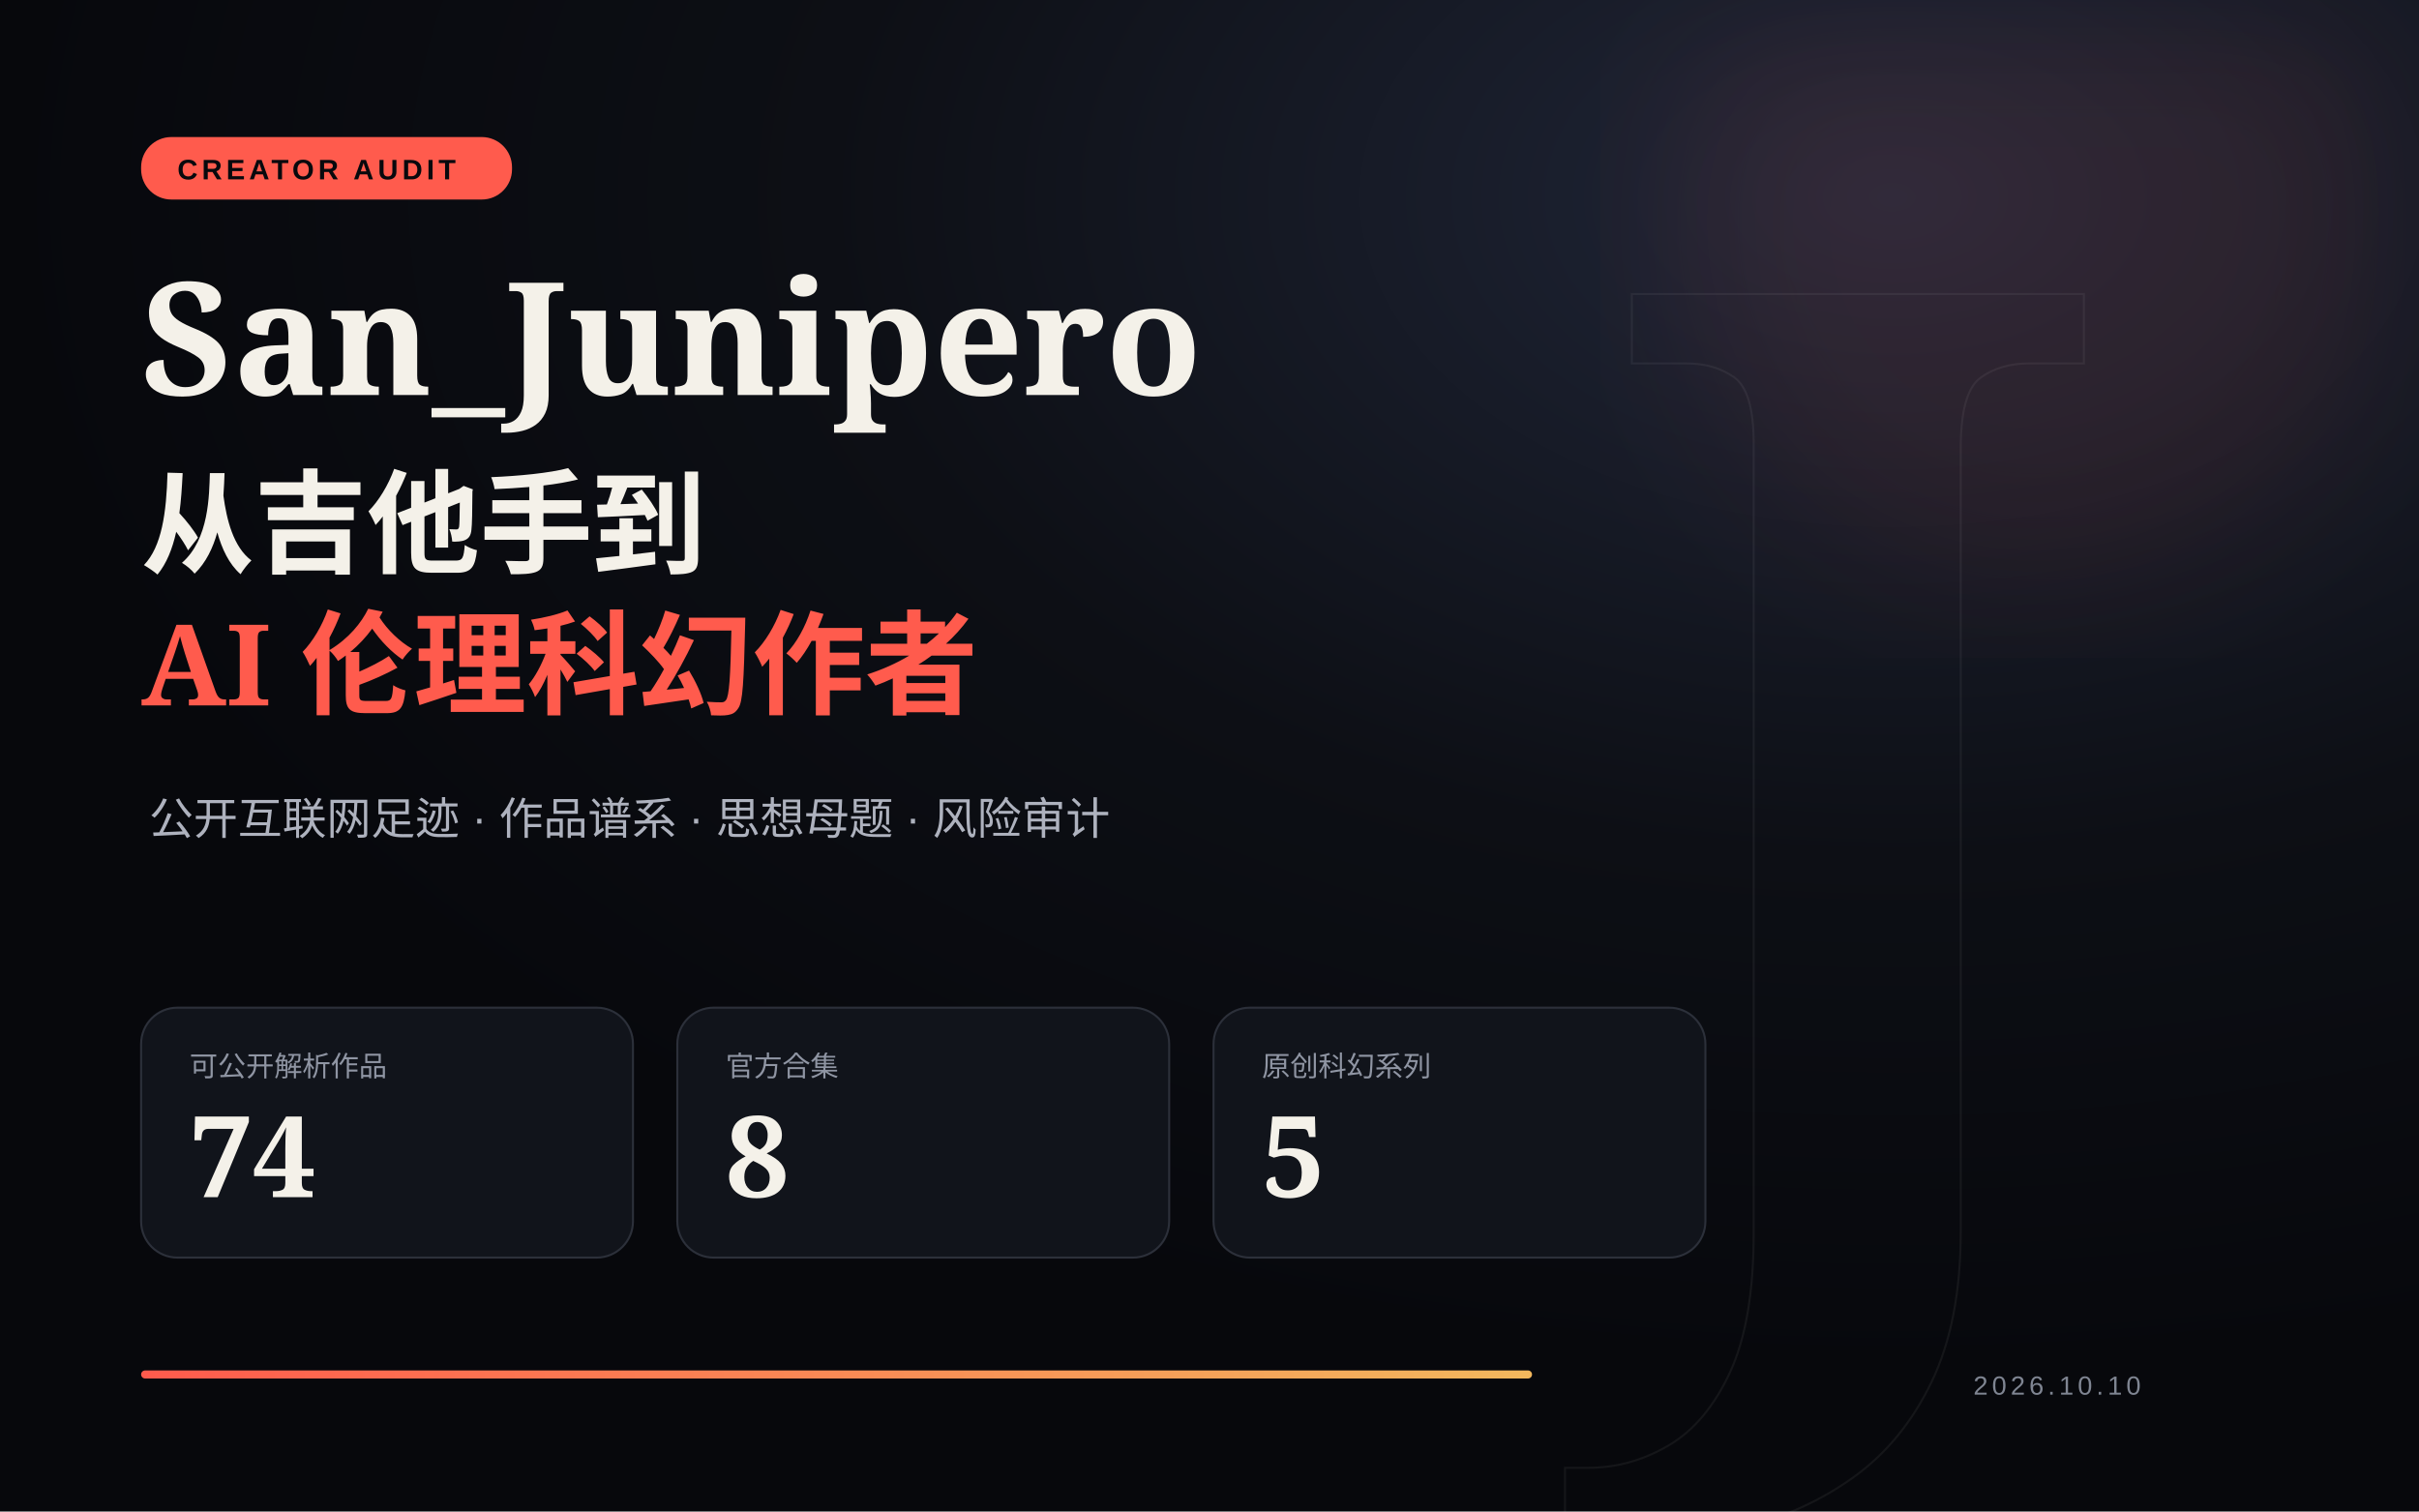
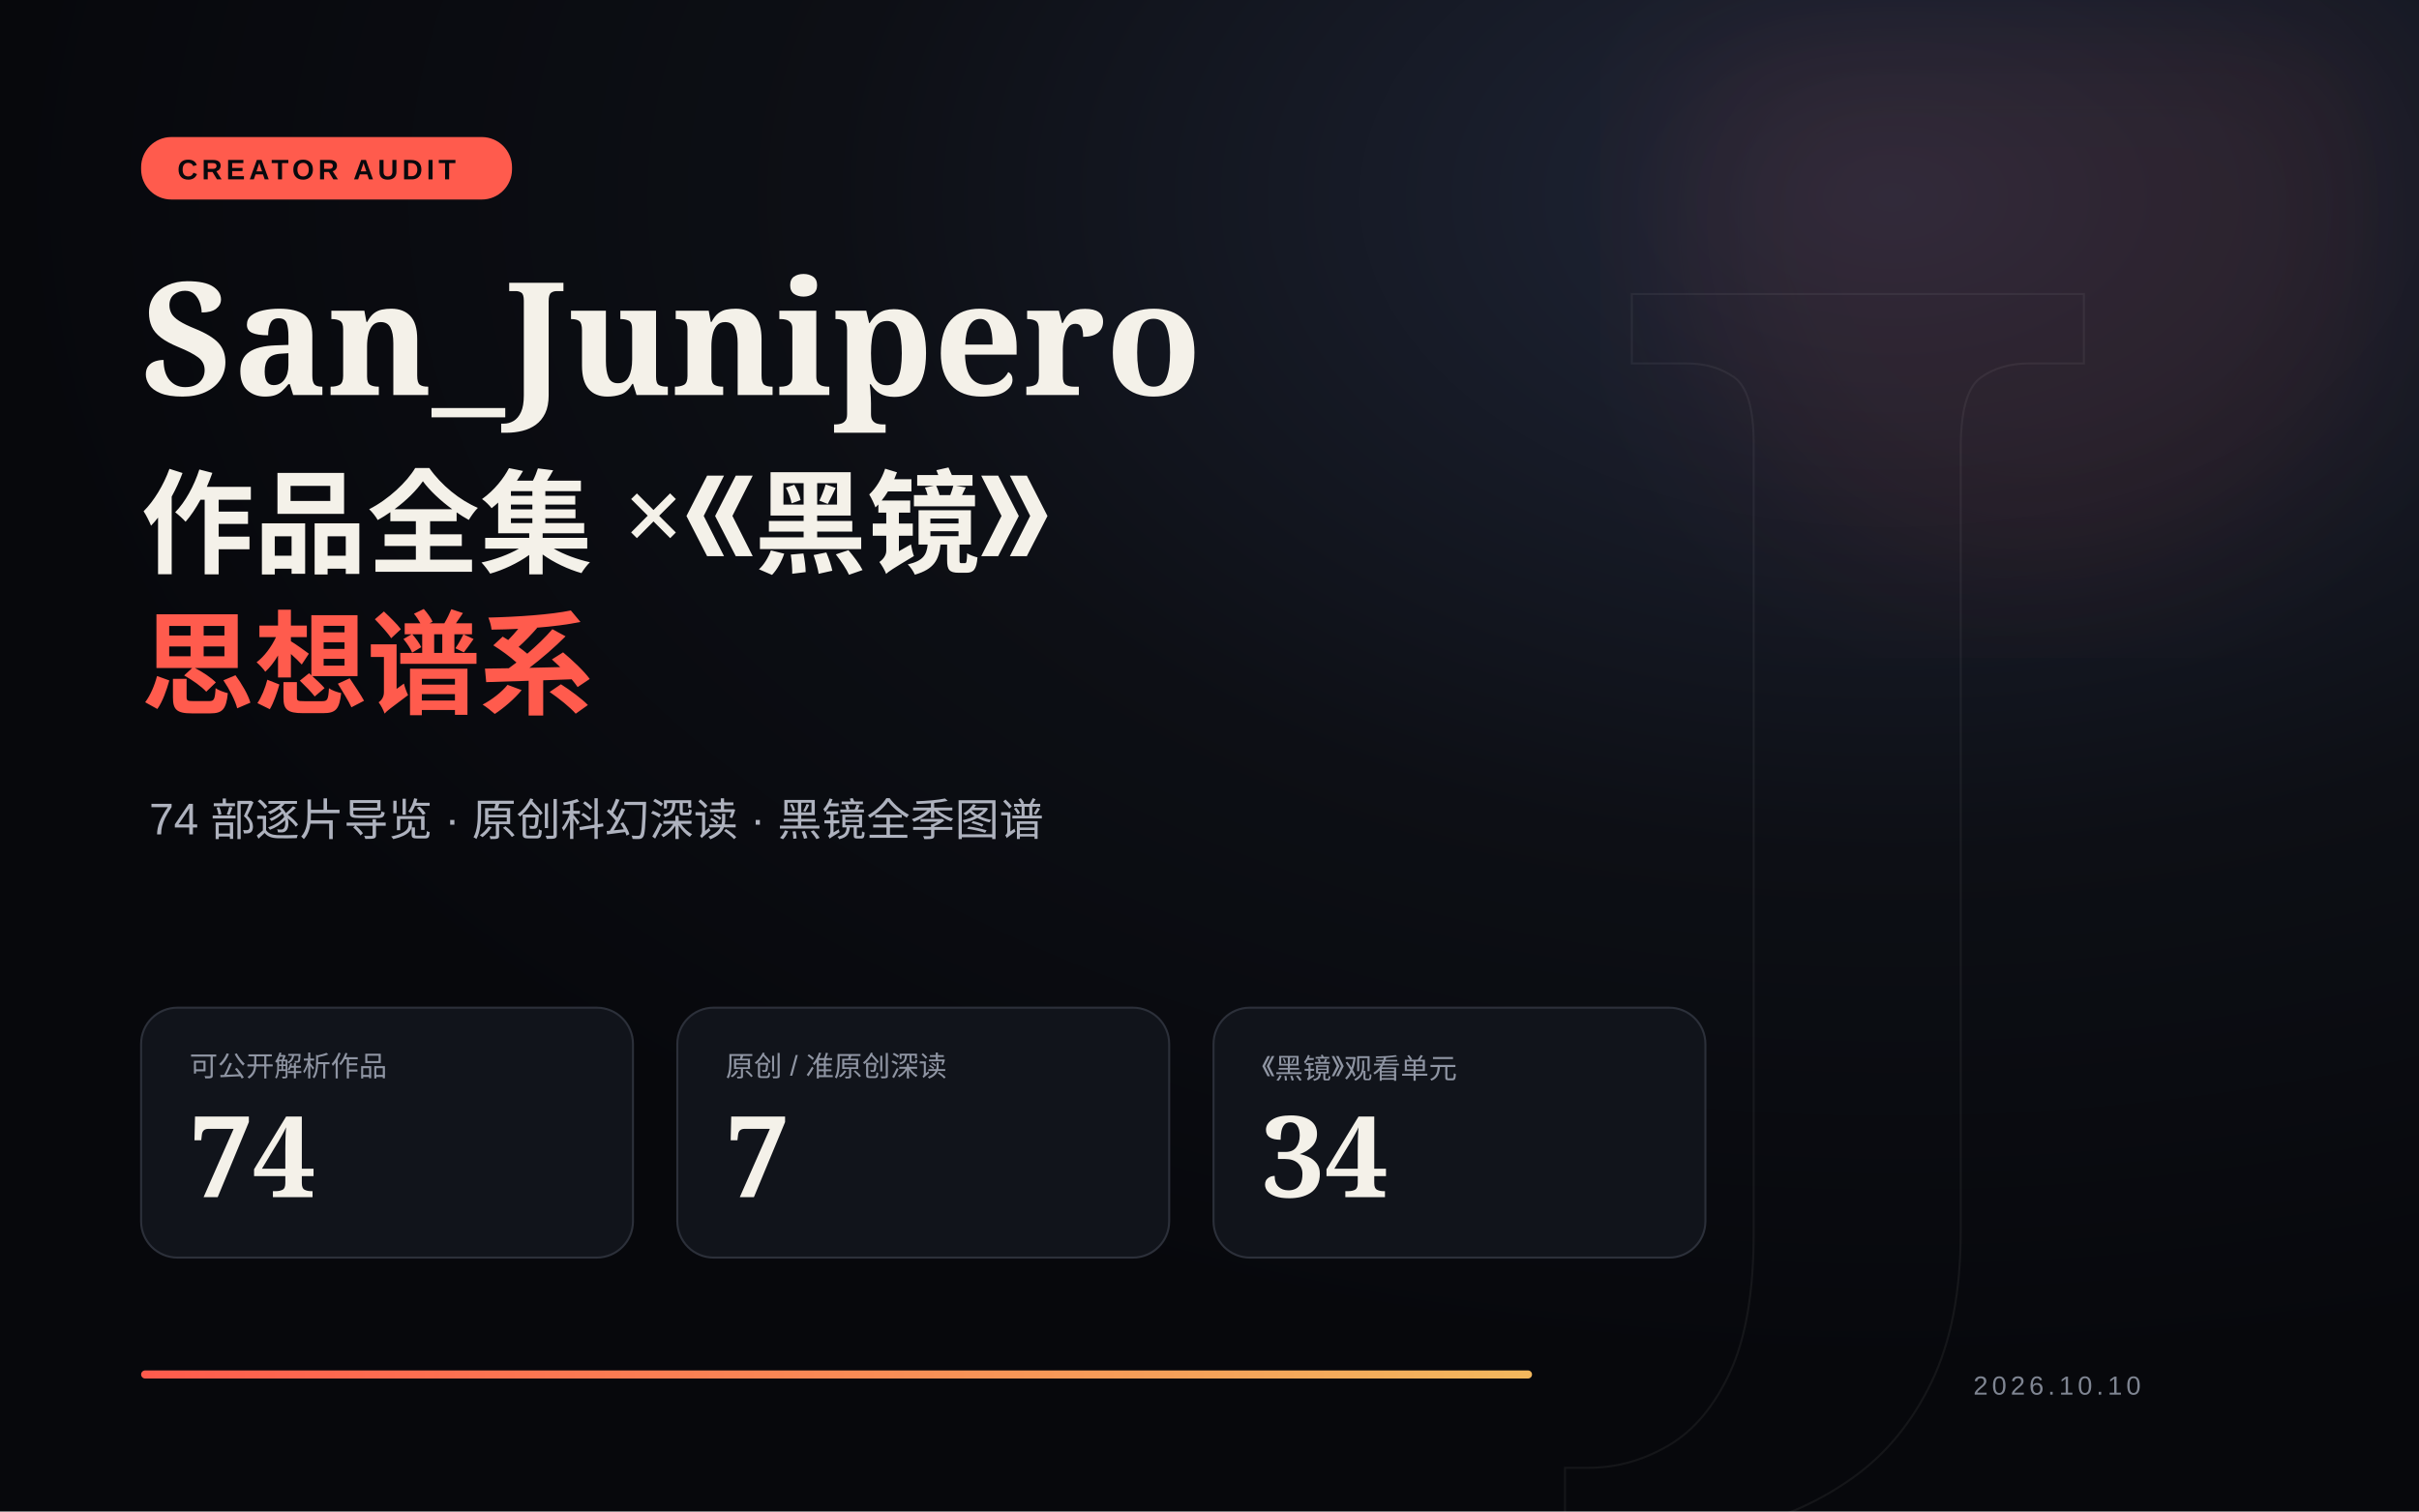
<svg xmlns="http://www.w3.org/2000/svg" width="1200" height="750" viewBox="0 0 1200 750" role="img" aria-labelledby="title desc">
  <defs>
    <radialGradient id="g" cx="78%" cy="13%" r="78%">
      <stop offset="0" stop-color="#202638" />
      <stop offset=".56" stop-color="#0d0f15" />
      <stop offset="1" stop-color="#07080c" />
    </radialGradient>
    <linearGradient id="r" x1="0" x2="1">
      <stop stop-color="#ff5b4d" />
      <stop offset="1" stop-color="#f3b75d" />
    </linearGradient>
    <filter id="blur">
      <feGaussianBlur stdDeviation="40" />
    </filter>
  </defs>
  <rect width="1200" height="750" fill="url(#g)" />
  <circle cx="1010" cy="110" r="180" fill="#ff5b4d" opacity=".08" filter="url(#blur)" />
  <text x="790" y="610" font-family="Georgia,serif" font-size="650" font-weight="700" fill="none" stroke="#fff" stroke-opacity=".055">J</text>
  <rect x="70" y="68" width="184" height="31" rx="15" fill="#ff5b4d" />
  <text x="88" y="89" font-family="Arial,sans-serif" font-size="14" font-weight="700" fill="#08090d" letter-spacing="2">CREATOR AUDIT</text>
  <text x="70" y="196" font-family="Georgia,'Songti SC',serif" font-size="78" font-weight="700" fill="#f4f1e9">San_Junipero</text>
-   <text x="70" y="280" font-family="Georgia,'Songti SC',serif" font-size="56" font-weight="700" fill="#f4f1e9">从吉他手到</text>
-   <text x="70" y="350" font-family="Georgia,'Songti SC',serif" font-size="56" font-weight="700" fill="#ff5b4d">AI 伦理科幻作者</text>
-   <text x="74" y="414" font-family="Arial,'PingFang SC',sans-serif" font-size="22" fill="#aeb2be">公开互联网足迹 · 作品谱系 · 思想母题 · 风险审计</text>
+   <text x="70" y="280" font-family="Georgia,'Songti SC',serif" font-size="56" font-weight="700" fill="#f4f1e9">作品全集 ×《黑镜》</text>
+   <text x="70" y="350" font-family="Georgia,'Songti SC',serif" font-size="56" font-weight="700" fill="#ff5b4d">思想谱系</text>
+   <text x="74" y="414" font-family="Arial,'PingFang SC',sans-serif" font-size="22" fill="#aeb2be">74 部逐片导览 · 原创科幻深读 · 黑镜全季图谱</text>
  <g transform="translate(70 500)">
    <rect width="244" height="124" rx="18" fill="#11141b" stroke="#2c303a" />
    <text x="24" y="34" font-family="Arial,'PingFang SC',sans-serif" font-size="14" fill="#8f95a3">可公开解析作品</text>
    <text x="24" y="94" font-family="Georgia,serif" font-size="56" font-weight="700" fill="#f4f1e9">74</text>
    <rect x="266" width="244" height="124" rx="18" fill="#11141b" stroke="#2c303a" />
-     <text x="290" y="34" font-family="Arial,'PingFang SC',sans-serif" font-size="14" fill="#8f95a3">官方合集</text>
-     <text x="290" y="94" font-family="Georgia,serif" font-size="56" font-weight="700" fill="#f4f1e9">8</text>
+     <text x="290" y="34" font-family="Arial,'PingFang SC',sans-serif" font-size="14" fill="#8f95a3">原创 / 准原创深读</text>
+     <text x="290" y="94" font-family="Georgia,serif" font-size="56" font-weight="700" fill="#f4f1e9">7</text>
    <rect x="532" width="244" height="124" rx="18" fill="#11141b" stroke="#2c303a" />
-     <text x="556" y="34" font-family="Arial,'PingFang SC',sans-serif" font-size="14" fill="#8f95a3">原创科幻系列</text>
-     <text x="556" y="94" font-family="Georgia,serif" font-size="56" font-weight="700" fill="#f4f1e9">5</text>
+     <text x="556" y="34" font-family="Arial,'PingFang SC',sans-serif" font-size="14" fill="#8f95a3">《黑镜》观看单元</text>
+     <text x="556" y="94" font-family="Georgia,serif" font-size="56" font-weight="700" fill="#f4f1e9">34</text>
  </g>
  <rect x="70" y="680" width="690" height="4" rx="2" fill="url(#r)" />
  <text x="1062" y="692" text-anchor="end" font-family="Arial,sans-serif" font-size="13" fill="#7f8592" letter-spacing="2">2026.10.10</text>
</svg>
